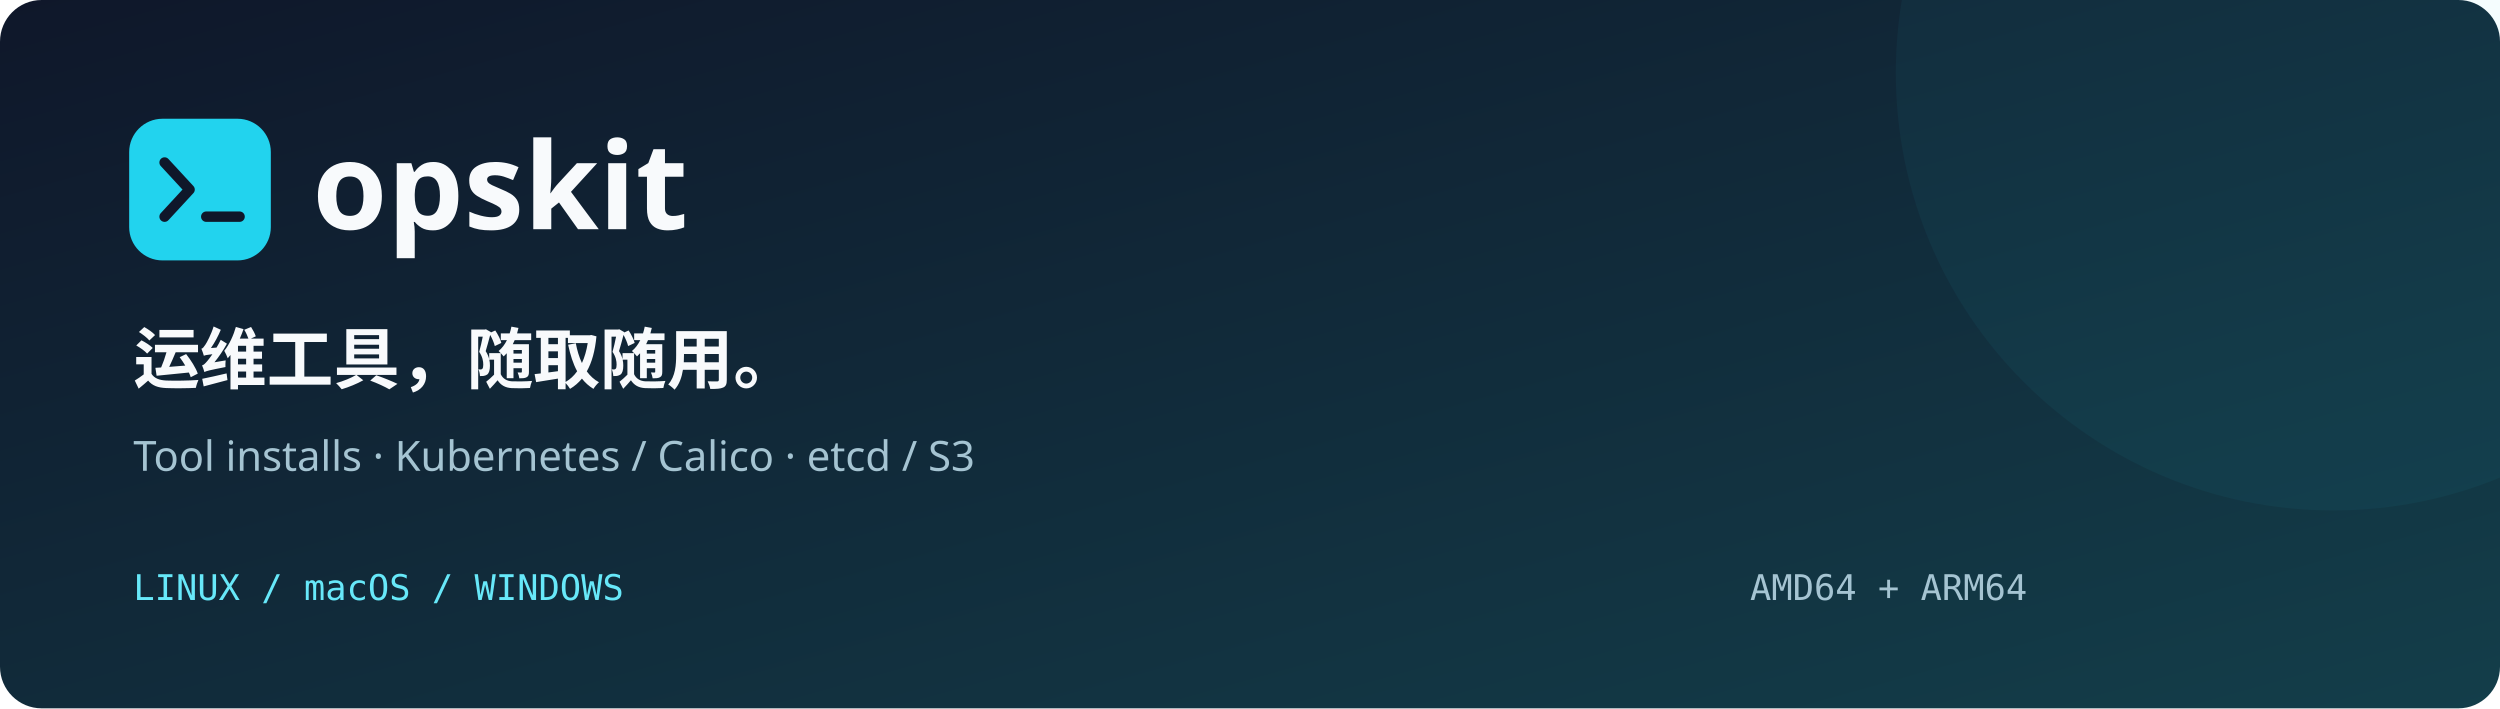
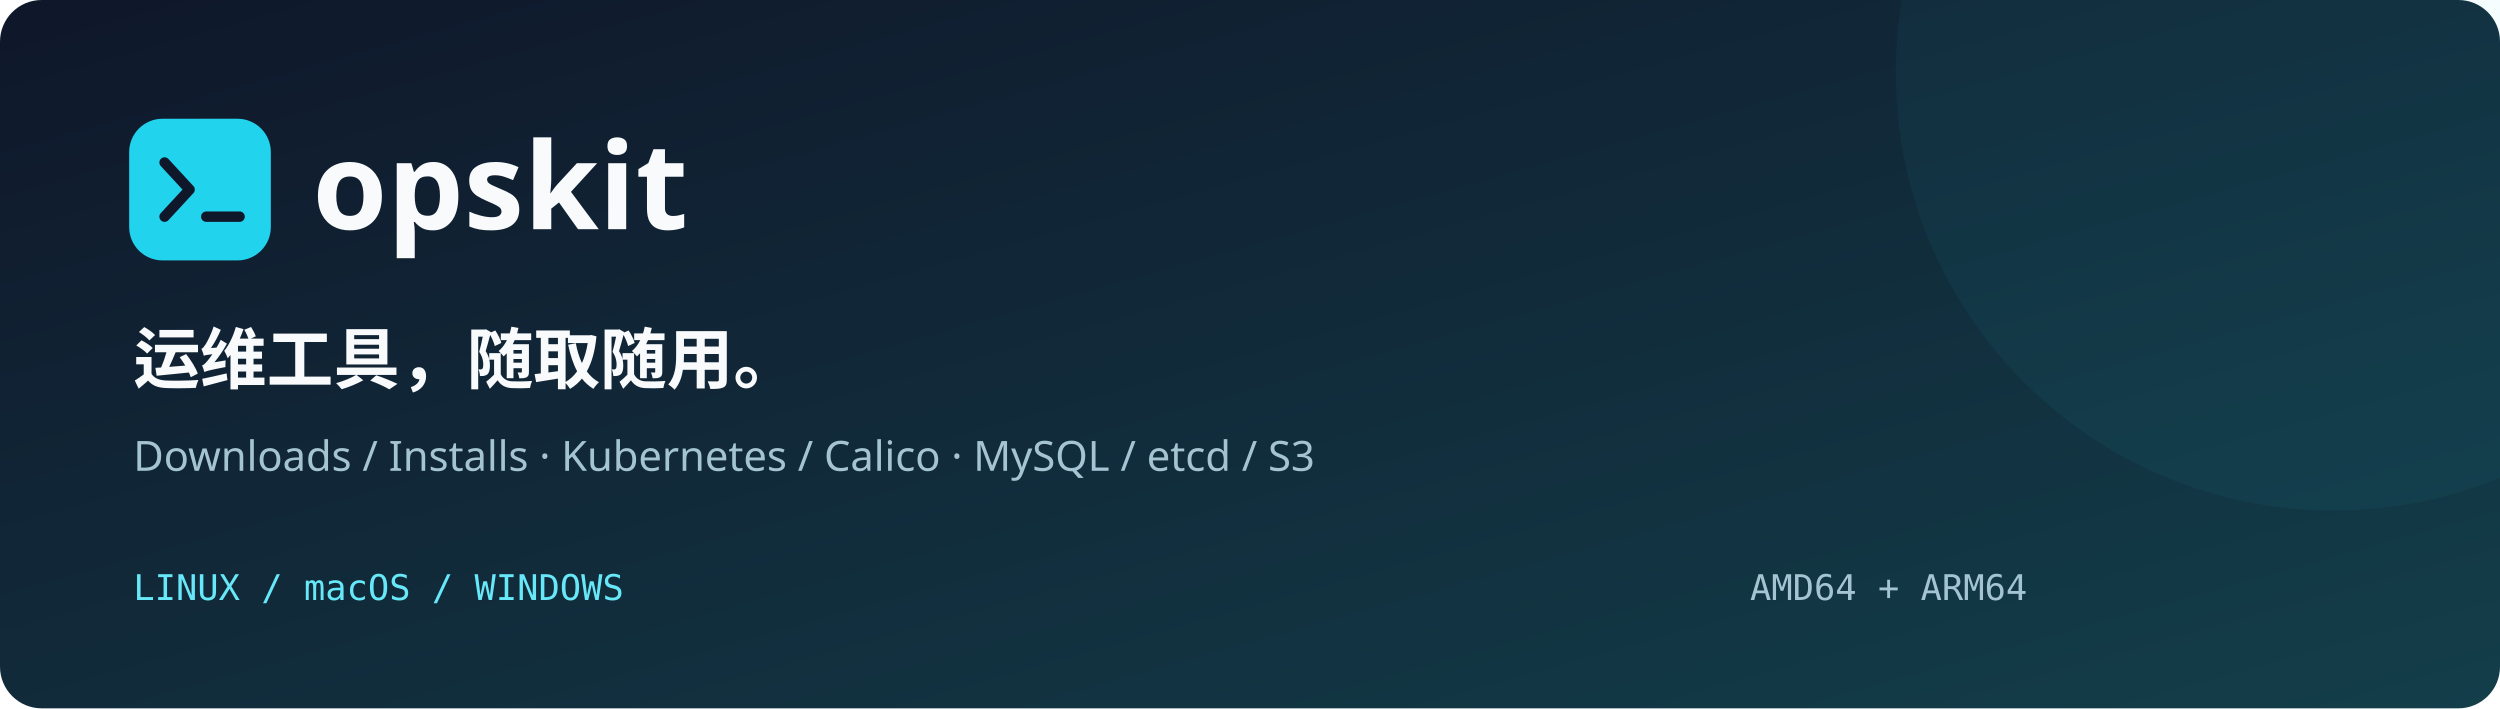
<svg xmlns="http://www.w3.org/2000/svg" width="1200" height="340" viewBox="0 0 1200 340" role="img" aria-labelledby="title desc">
  <defs>
    <linearGradient id="bg" x2="1" y2="1">
      <stop stop-color="#0f172a" />
      <stop offset="1" stop-color="#133e4a" />
    </linearGradient>
  </defs>
  <rect width="1200" height="340" rx="20" fill="url(#bg)" />
  <circle cx="1120" cy="35" r="210" fill="#22d3ee" opacity=".05" />
  <rect x="62" y="57" width="68" height="68" rx="16" fill="#22d3ee" />
  <path d="m79 78 12 13-12 13m20 0h16" stroke="#0f172a" stroke-width="5" fill="none" stroke-linecap="round" stroke-linejoin="round" />
  <text x="150" y="110" fill="#f8fafc" font-family="system-ui,sans-serif" font-size="58" font-weight="750">opskit</text>
  <text x="64" y="184" fill="#f8fafc" font-family="system-ui,sans-serif" font-size="32" font-weight="600">运维工具，随取随用。</text>
-   <text x="64" y="226" fill="#a5c4d2" font-family="system-ui,sans-serif" font-size="20">Tool installs · Kubernetes / Calico · etcd / S3</text>
+   <text x="64" y="226" fill="#a5c4d2" font-family="system-ui,sans-serif" font-size="20">Downloads / Installs · Kubernetes / Calico · MySQL / etcd / S3</text>
  <text x="64" y="288" fill="#67e8f9" font-family="monospace" font-size="17">LINUX / macOS / WINDOWS</text>
  <text x="840" y="288" fill="#a5c4d2" font-family="monospace" font-size="17">AMD64 + ARM64</text>
</svg>
